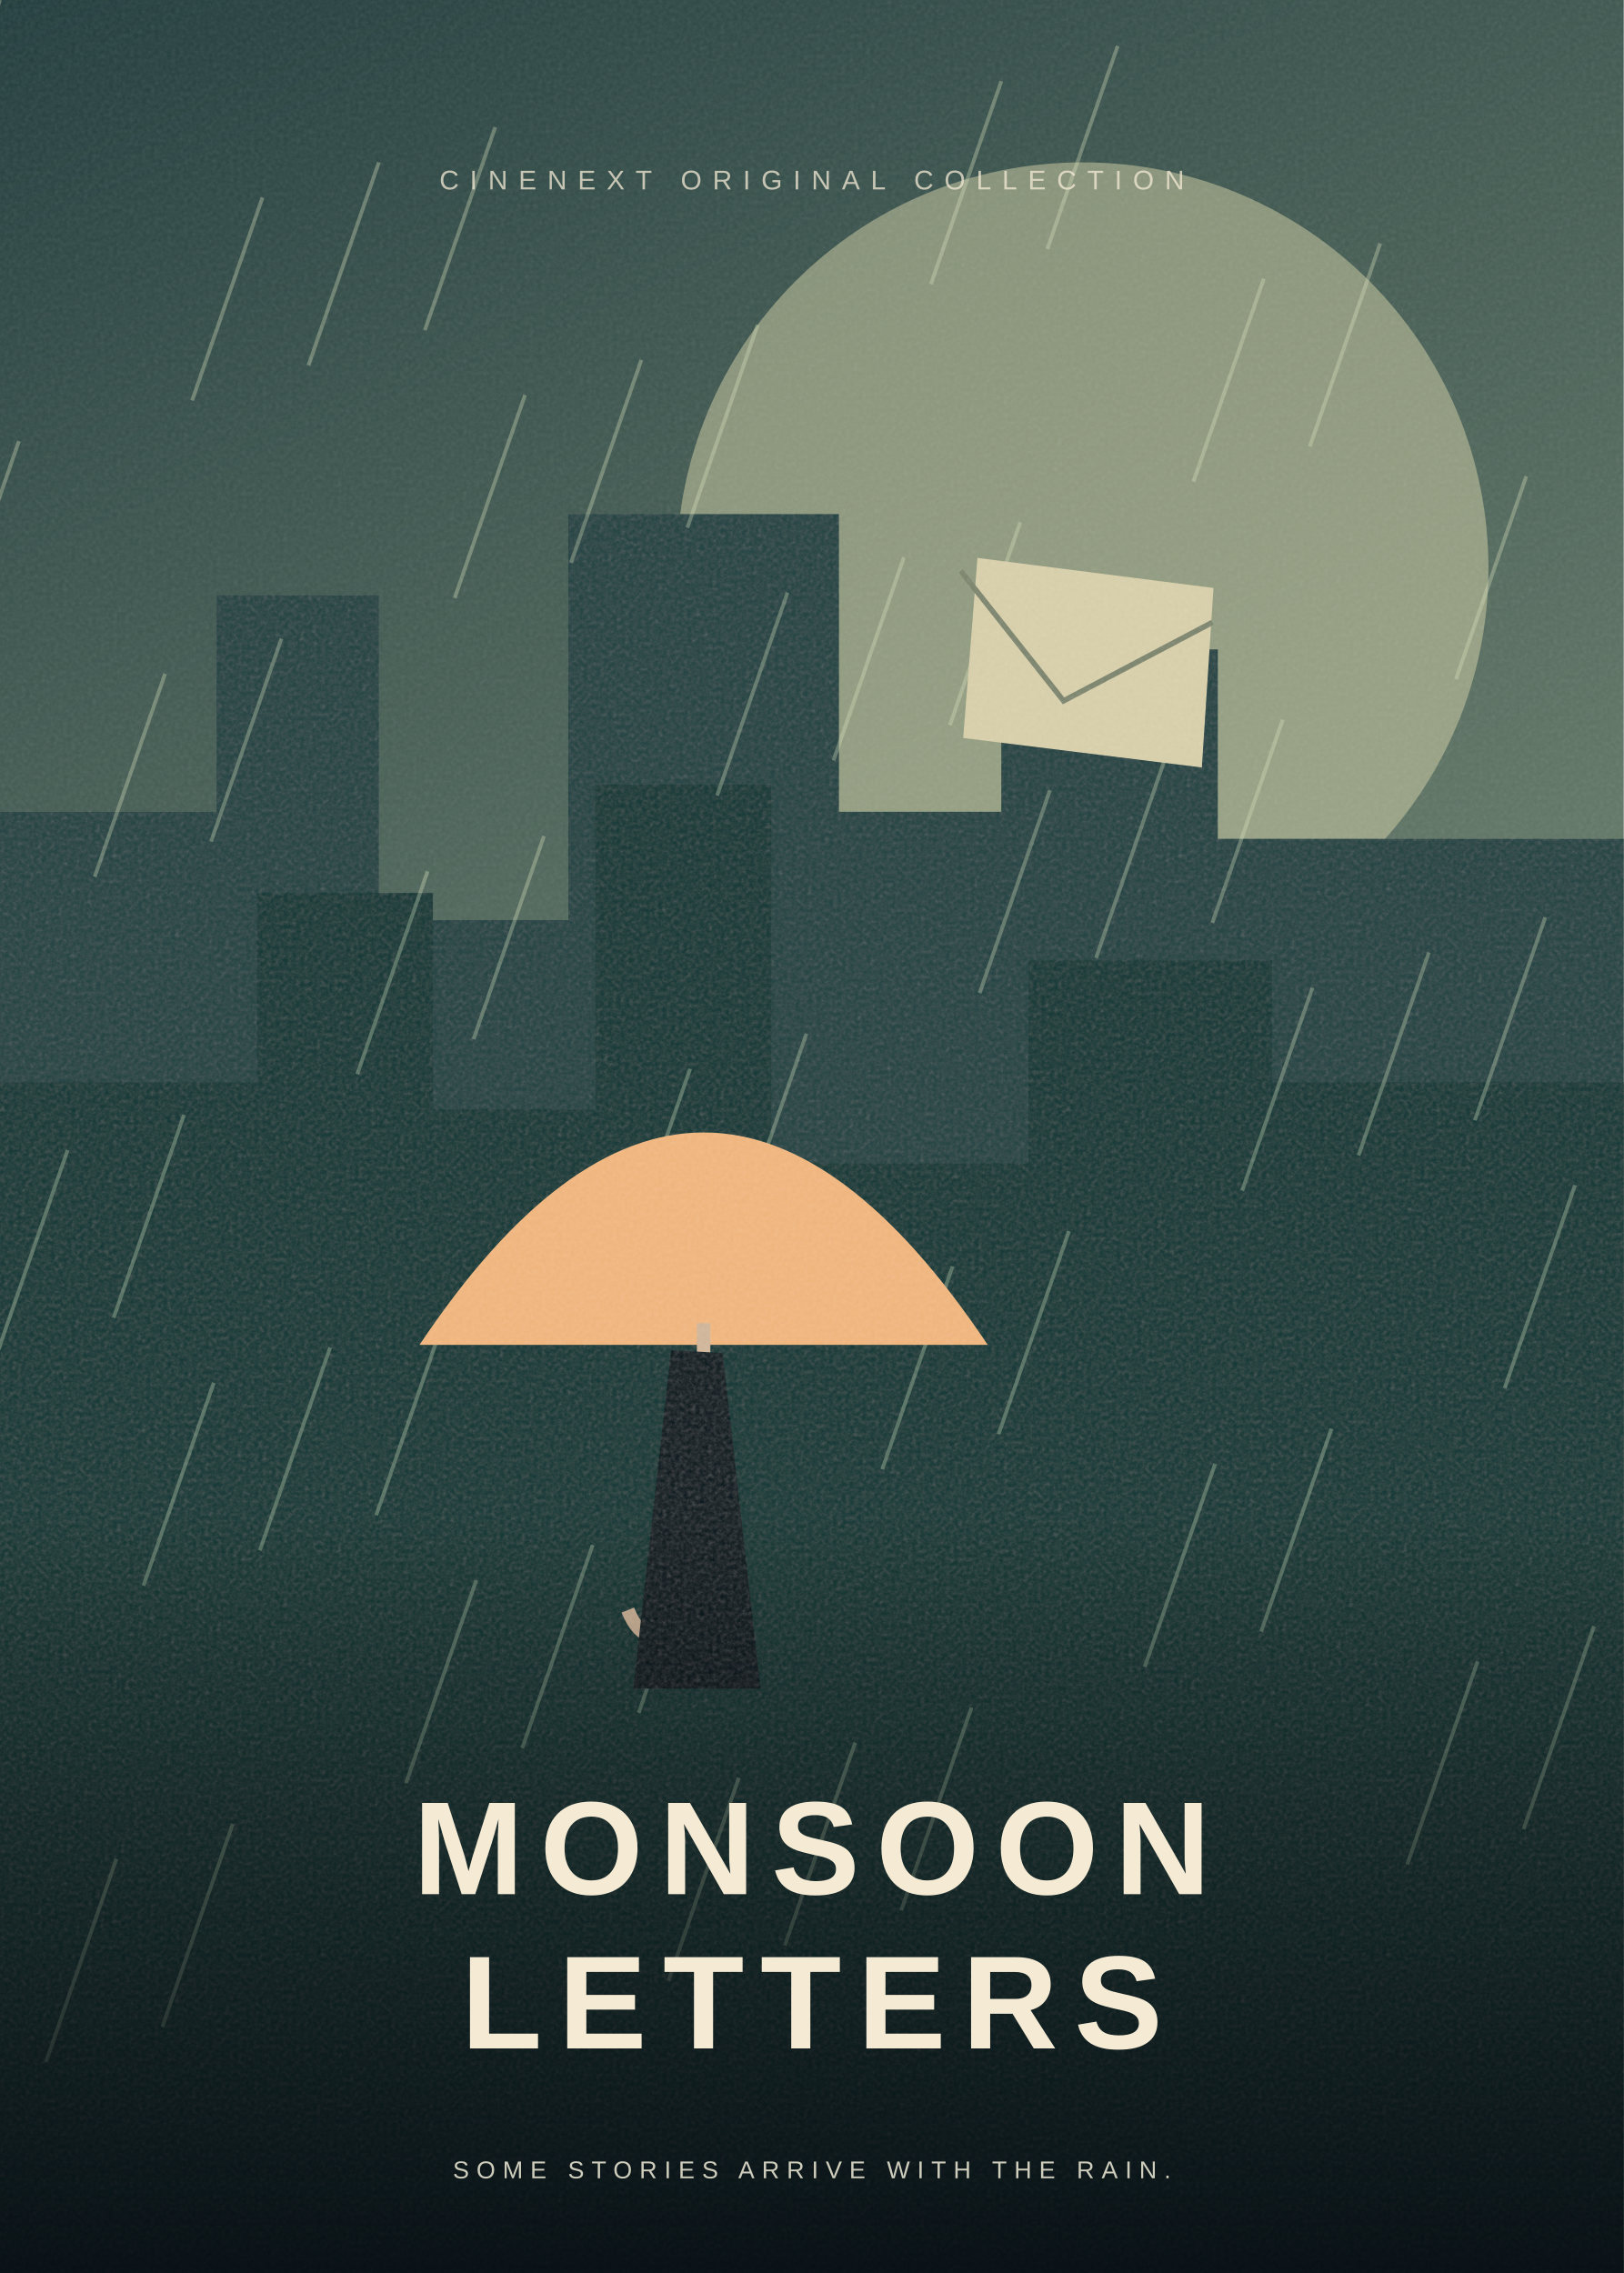
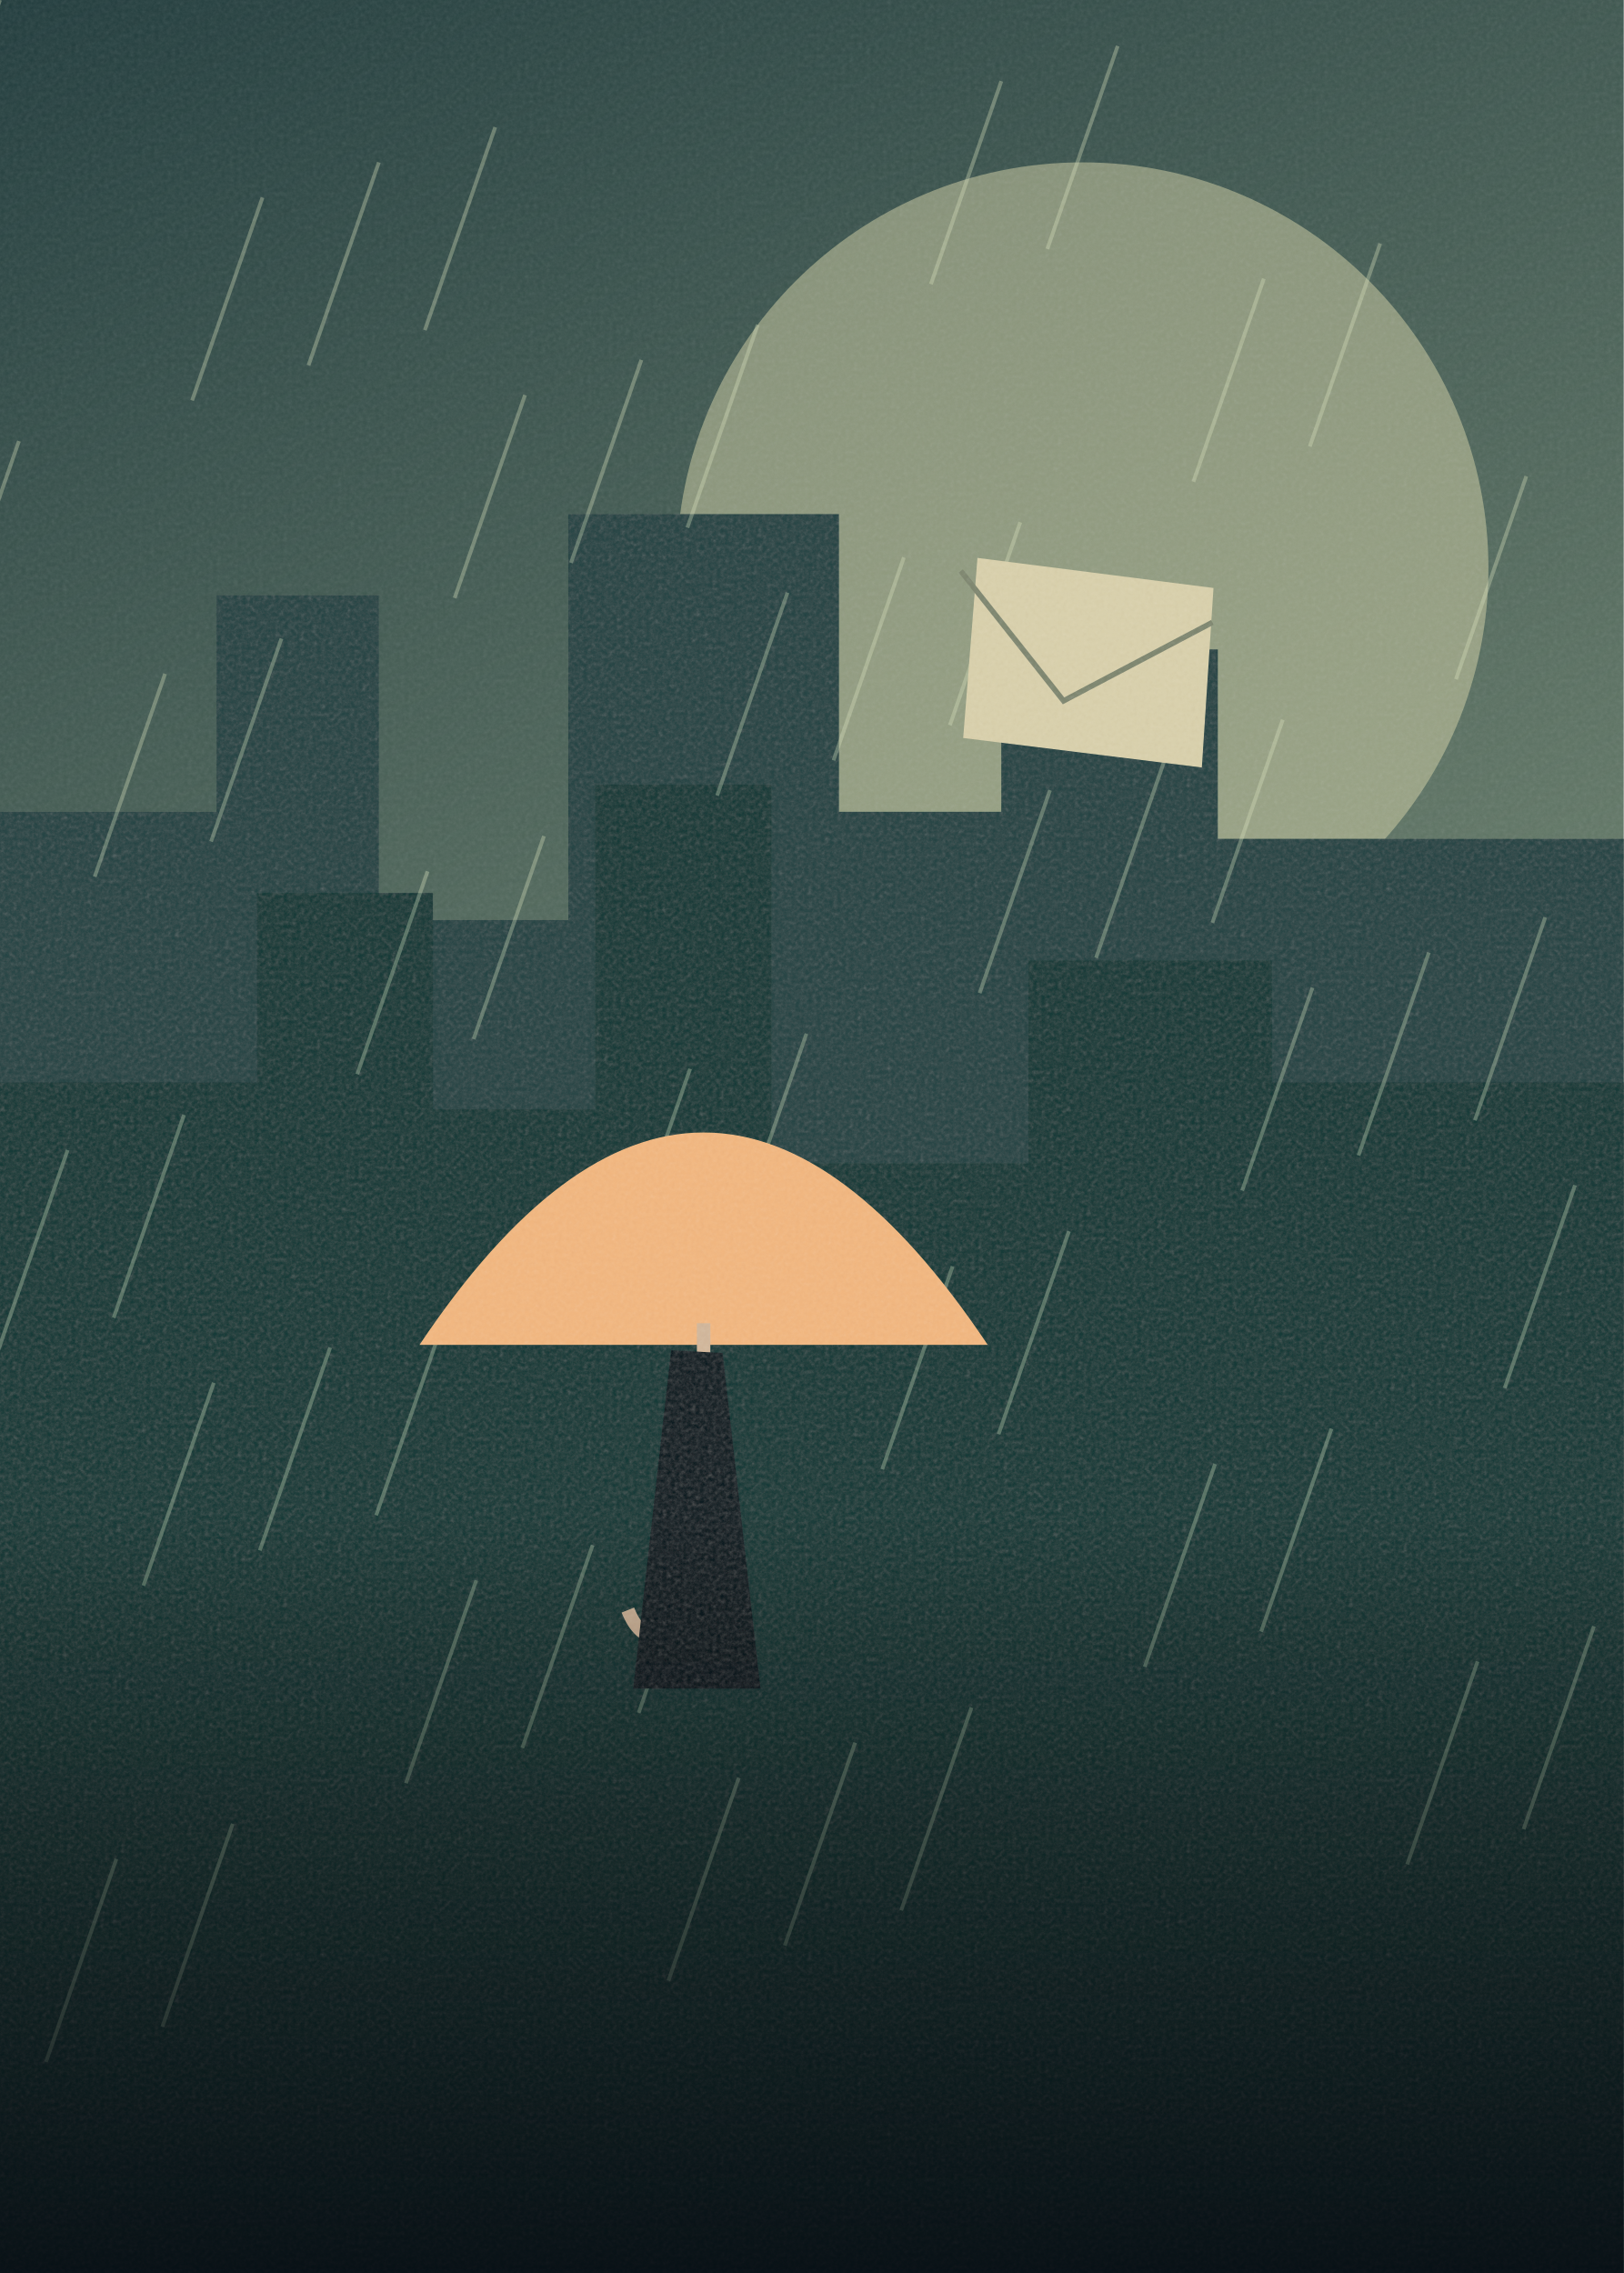
- <svg xmlns="http://www.w3.org/2000/svg" viewBox="0 0 600 840" role="img" aria-label="MONSOON LETTERS — original CineNext illustration">
+ <svg xmlns="http://www.w3.org/2000/svg" viewBox="0 0 600 840" role="img" aria-label="A rainy city street">
  <defs>
    <linearGradient id="sky" x2=".3" y2="1">
      <stop stop-color="#203b3c" />
      <stop offset="1" stop-color="#8b9d81" />
    </linearGradient>
    <linearGradient id="fade" x2="0" y2="1">
      <stop stop-color="#000" stop-opacity="0" />
      <stop offset="1" stop-color="#050a10" stop-opacity=".85" />
    </linearGradient>
    <radialGradient id="glow">
      <stop stop-color="#f4eccb" stop-opacity=".7" />
      <stop offset="1" stop-color="#f4eccb" stop-opacity="0" />
    </radialGradient>
    <filter id="grain">
      <feTurbulence type="fractalNoise" baseFrequency=".65" numOctaves="3" stitchTiles="stitch" />
      <feColorMatrix type="saturate" values="0" />
      <feComponentTransfer>
        <feFuncA type="linear" slope=".13" />
      </feComponentTransfer>
      <feBlend in="SourceGraphic" mode="soft-light" />
    </filter>
  </defs>
  <rect width="600" height="840" fill="url(#sky)" />
  <g filter="url(#grain)">
    <circle cx="400" cy="210" r="150" fill="#d6d4a8" opacity=".5" />
    <path d="M0 300H80V220H140V340H210V190H310V300H370V240H450V310H600V840H0Z" fill="#274444" />
    <path d="M0 400H95V330H160V410H220V290H285V430H380V355H470V400H600V840H0Z" fill="#163a38" />
    <path d="M0 0l-26 75" stroke="#dae3be" opacity=".35" stroke-width="1.4" />
    <path d="M97 73l-26 75" stroke="#dae3be" opacity=".35" stroke-width="1.4" />
    <path d="M194 146l-26 75" stroke="#dae3be" opacity=".35" stroke-width="1.4" />
    <path d="M291 219l-26 75" stroke="#dae3be" opacity=".35" stroke-width="1.4" />
    <path d="M388 292l-26 75" stroke="#dae3be" opacity=".35" stroke-width="1.4" />
    <path d="M485 365l-26 75" stroke="#dae3be" opacity=".35" stroke-width="1.4" />
    <path d="M582 438l-26 75" stroke="#dae3be" opacity=".35" stroke-width="1.4" />
    <path d="M79 511l-26 75" stroke="#dae3be" opacity=".35" stroke-width="1.4" />
    <path d="M176 584l-26 75" stroke="#dae3be" opacity=".35" stroke-width="1.4" />
    <path d="M273 657l-26 75" stroke="#dae3be" opacity=".35" stroke-width="1.4" />
    <path d="M370 30l-26 75" stroke="#dae3be" opacity=".35" stroke-width="1.4" />
    <path d="M467 103l-26 75" stroke="#dae3be" opacity=".35" stroke-width="1.4" />
    <path d="M564 176l-26 75" stroke="#dae3be" opacity=".35" stroke-width="1.4" />
    <path d="M61 249l-26 75" stroke="#dae3be" opacity=".35" stroke-width="1.4" />
    <path d="M158 322l-26 75" stroke="#dae3be" opacity=".35" stroke-width="1.4" />
    <path d="M255 395l-26 75" stroke="#dae3be" opacity=".35" stroke-width="1.4" />
    <path d="M352 468l-26 75" stroke="#dae3be" opacity=".35" stroke-width="1.4" />
    <path d="M449 541l-26 75" stroke="#dae3be" opacity=".35" stroke-width="1.4" />
    <path d="M546 614l-26 75" stroke="#dae3be" opacity=".35" stroke-width="1.4" />
    <path d="M43 687l-26 75" stroke="#dae3be" opacity=".35" stroke-width="1.4" />
    <path d="M140 60l-26 75" stroke="#dae3be" opacity=".35" stroke-width="1.4" />
    <path d="M237 133l-26 75" stroke="#dae3be" opacity=".35" stroke-width="1.4" />
    <path d="M334 206l-26 75" stroke="#dae3be" opacity=".35" stroke-width="1.4" />
    <path d="M431 279l-26 75" stroke="#dae3be" opacity=".35" stroke-width="1.4" />
    <path d="M528 352l-26 75" stroke="#dae3be" opacity=".35" stroke-width="1.4" />
    <path d="M25 425l-26 75" stroke="#dae3be" opacity=".35" stroke-width="1.4" />
    <path d="M122 498l-26 75" stroke="#dae3be" opacity=".35" stroke-width="1.4" />
    <path d="M219 571l-26 75" stroke="#dae3be" opacity=".35" stroke-width="1.4" />
    <path d="M316 644l-26 75" stroke="#dae3be" opacity=".35" stroke-width="1.4" />
    <path d="M413 17l-26 75" stroke="#dae3be" opacity=".35" stroke-width="1.4" />
    <path d="M510 90l-26 75" stroke="#dae3be" opacity=".35" stroke-width="1.4" />
    <path d="M7 163l-26 75" stroke="#dae3be" opacity=".35" stroke-width="1.4" />
    <path d="M104 236l-26 75" stroke="#dae3be" opacity=".35" stroke-width="1.4" />
    <path d="M201 309l-26 75" stroke="#dae3be" opacity=".35" stroke-width="1.4" />
    <path d="M298 382l-26 75" stroke="#dae3be" opacity=".35" stroke-width="1.4" />
    <path d="M395 455l-26 75" stroke="#dae3be" opacity=".35" stroke-width="1.4" />
    <path d="M492 528l-26 75" stroke="#dae3be" opacity=".35" stroke-width="1.4" />
    <path d="M589 601l-26 75" stroke="#dae3be" opacity=".35" stroke-width="1.4" />
    <path d="M86 674l-26 75" stroke="#dae3be" opacity=".35" stroke-width="1.4" />
    <path d="M183 47l-26 75" stroke="#dae3be" opacity=".35" stroke-width="1.4" />
    <path d="M280 120l-26 75" stroke="#dae3be" opacity=".35" stroke-width="1.4" />
    <path d="M377 193l-26 75" stroke="#dae3be" opacity=".35" stroke-width="1.4" />
    <path d="M474 266l-26 75" stroke="#dae3be" opacity=".35" stroke-width="1.4" />
    <path d="M571 339l-26 75" stroke="#dae3be" opacity=".35" stroke-width="1.4" />
    <path d="M68 412l-26 75" stroke="#dae3be" opacity=".35" stroke-width="1.4" />
    <path d="M165 485l-26 75" stroke="#dae3be" opacity=".35" stroke-width="1.4" />
    <path d="M262 558l-26 75" stroke="#dae3be" opacity=".35" stroke-width="1.4" />
    <path d="M359 631l-26 75" stroke="#dae3be" opacity=".35" stroke-width="1.4" />
    <path d="M155 497Q260 340 365 497Z" fill="#f2b780" />
    <path d="M260 489V595q-20 20-28 0" fill="none" stroke="#d2b79b" stroke-width="5" />
    <path d="M248 499L234 624H281L267 500Z" fill="#101e23" />
    <path d="M370 200l83 29-18 64-84-29Z" fill="#d9d0ac" transform="rotate(-12 395 245)" />
    <path d="M355 211l38 48 55-29" fill="none" stroke="#7f8770" stroke-width="2" />
  </g>
  <rect y="560" width="600" height="280" fill="url(#fade)" />
-   <text x="300" y="70" text-anchor="middle" fill="#f5ebd5" opacity=".75" font-family="Arial,sans-serif" font-size="10" letter-spacing="4">CINENEXT ORIGINAL COLLECTION</text>
-   <text x="300" y="700" text-anchor="middle" font-family="Arial, sans-serif" font-size="49" font-weight="600" letter-spacing="6" fill="#f5ebd5">MONSOON</text>
-   <text x="300" y="757" text-anchor="middle" font-family="Arial, sans-serif" font-size="49" font-weight="600" letter-spacing="6" fill="#f5ebd5">LETTERS</text>
-   <text x="300" y="805" text-anchor="middle" fill="#cfcebd" font-family="Arial,sans-serif" font-size="9" letter-spacing="2.7">SOME STORIES ARRIVE WITH THE RAIN.</text>
</svg>
